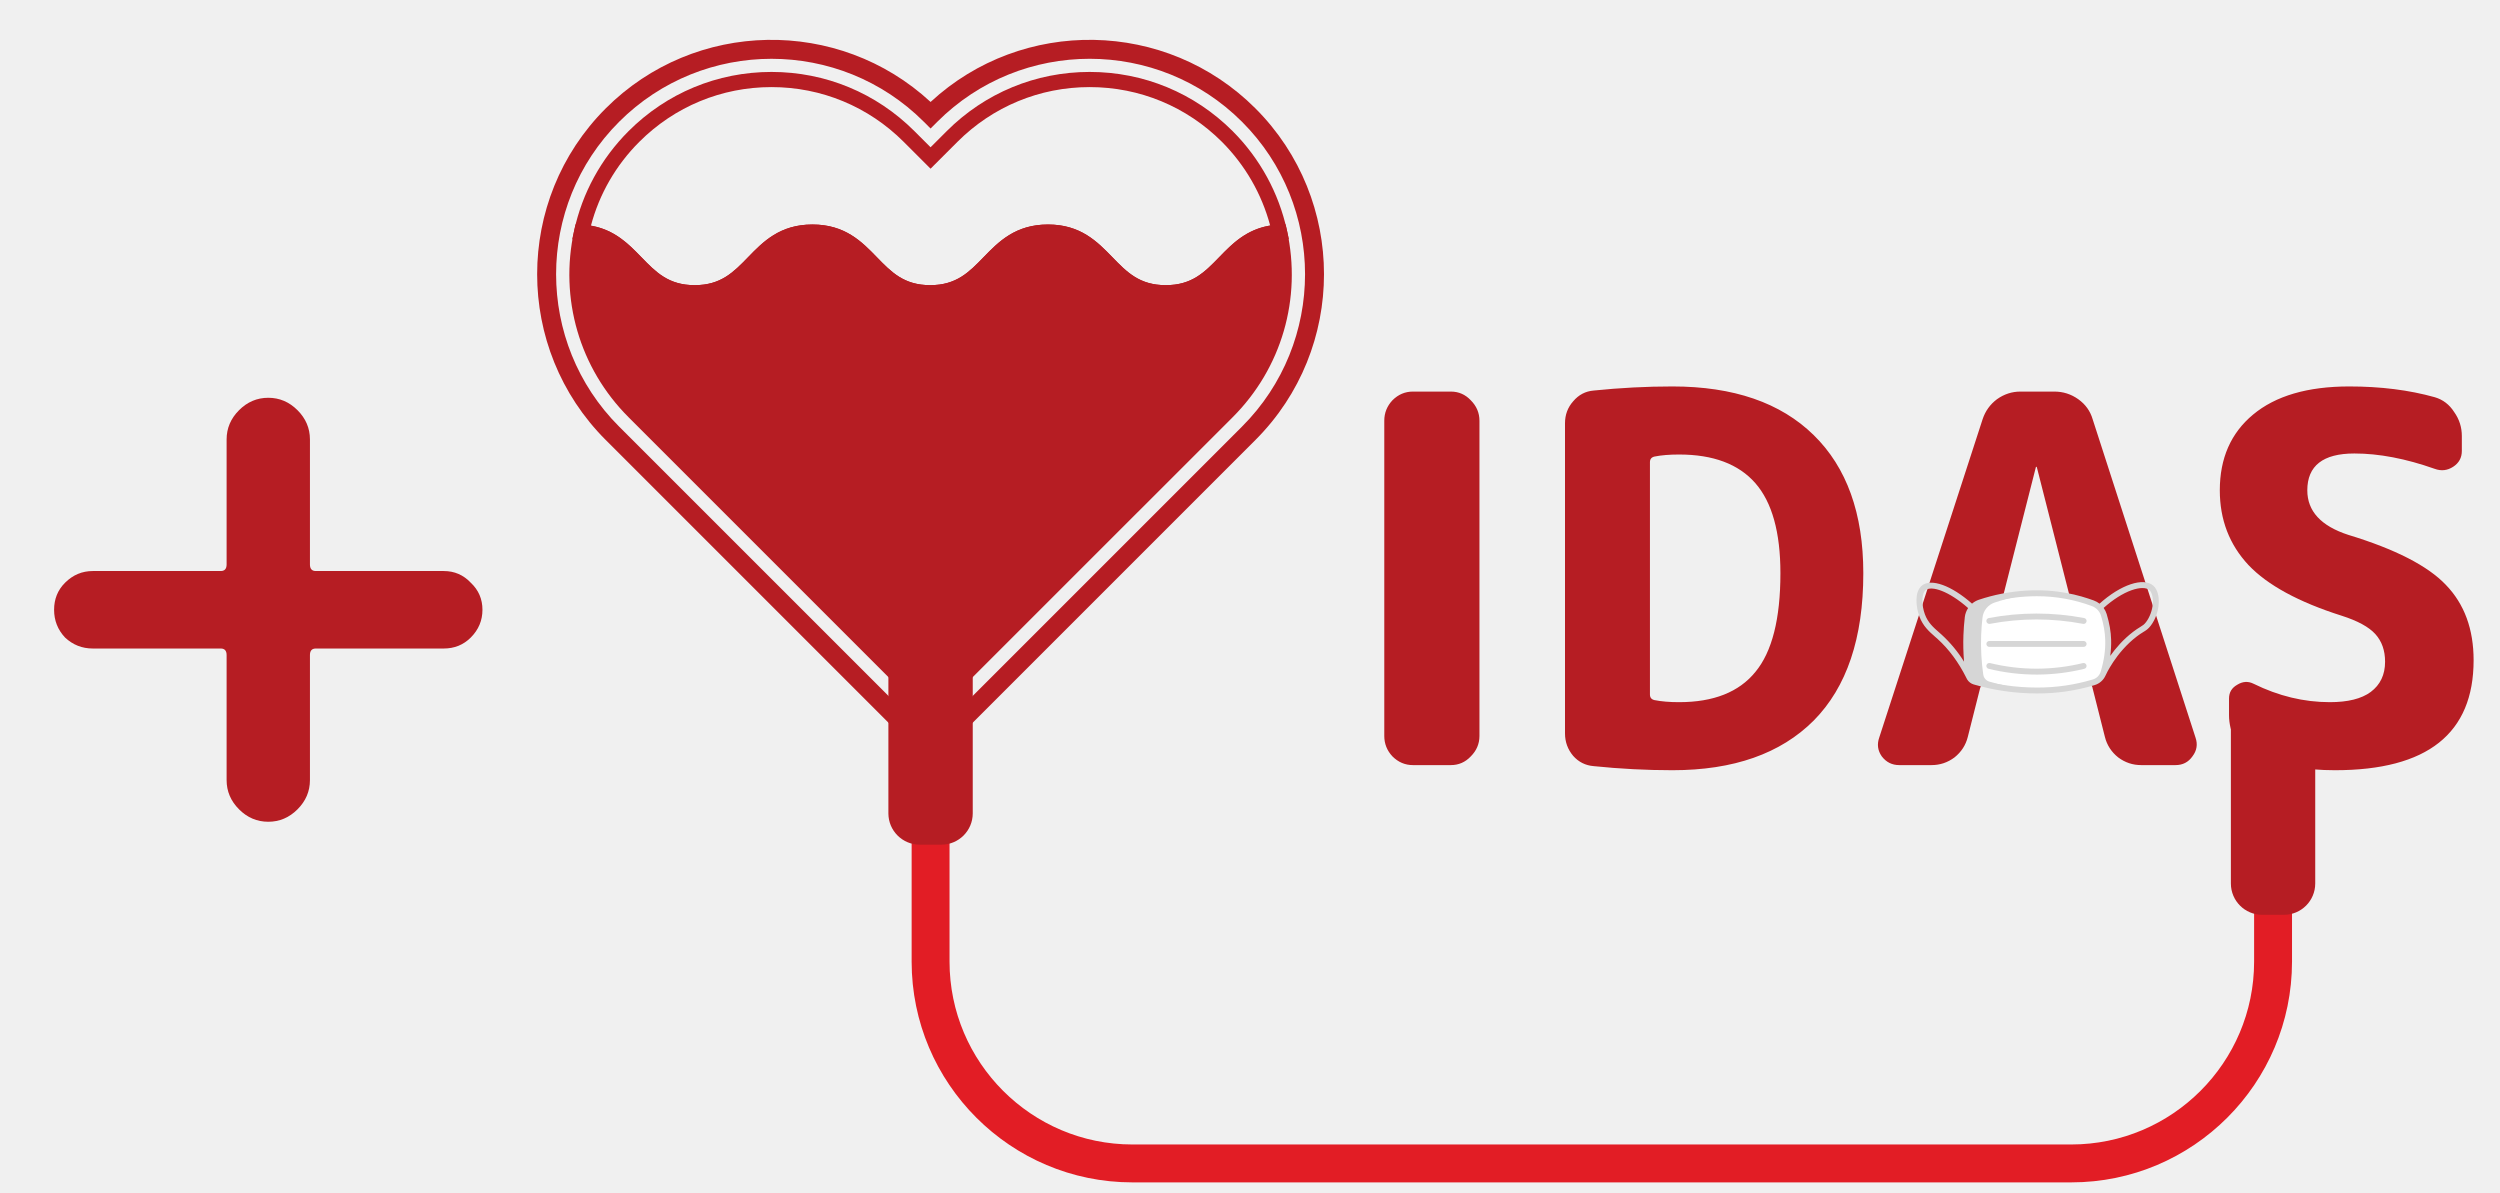
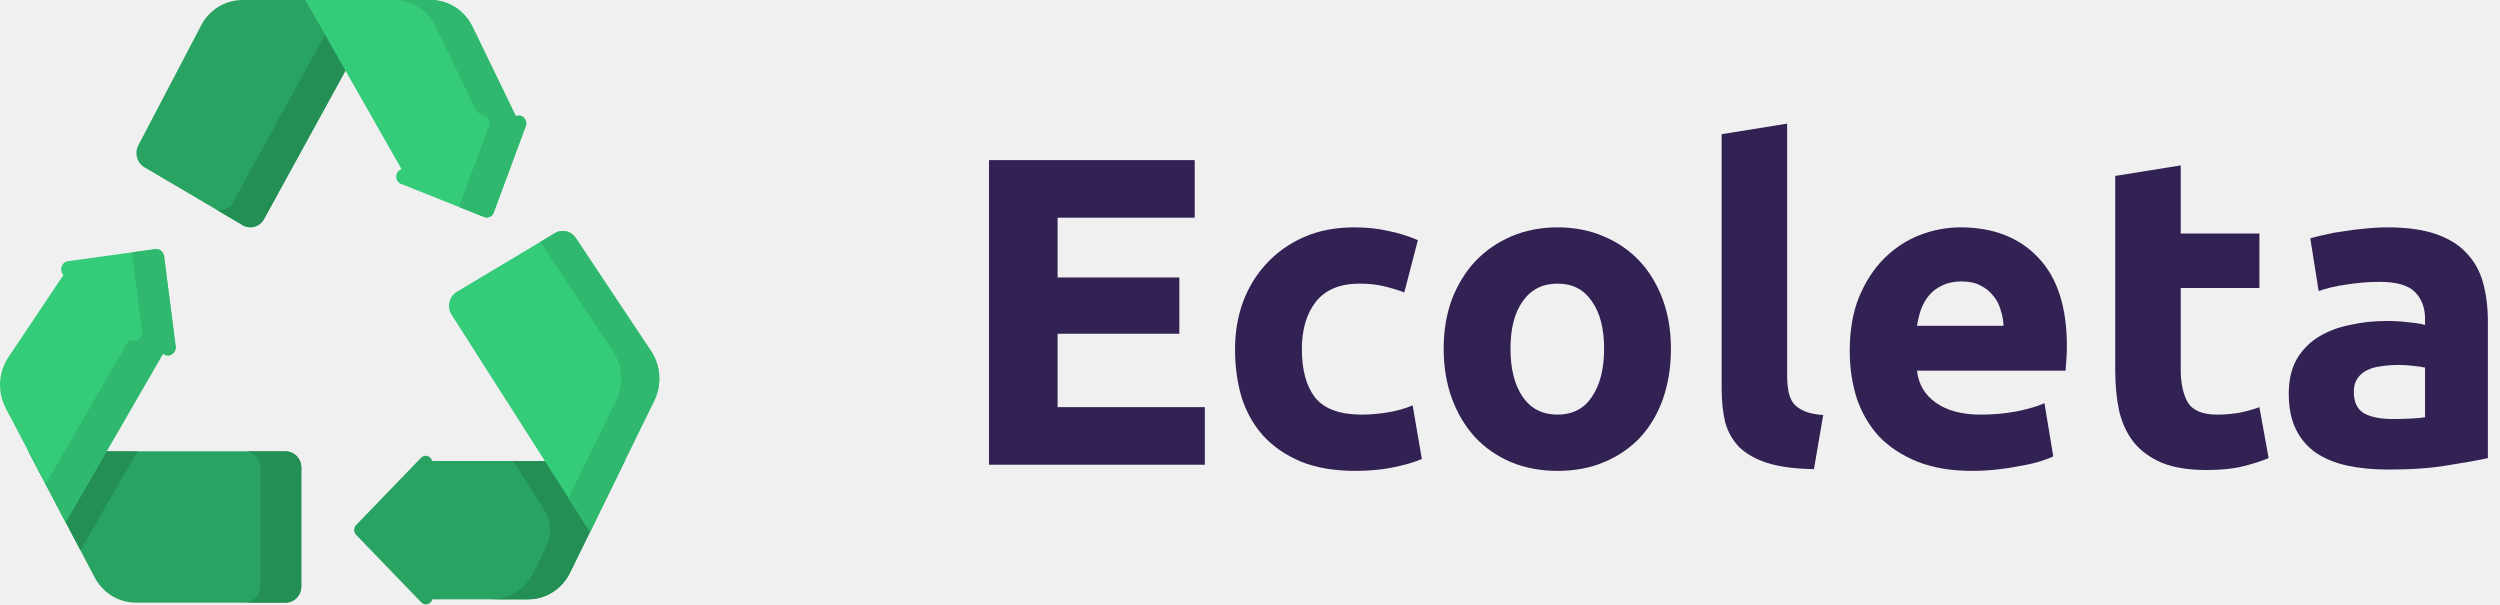
- <svg xmlns="http://www.w3.org/2000/svg" width="216" height="103" viewBox="0 0 216 103" fill="none">
-   <path d="M178.958 102.158H97.836C87.32 102.158 78.765 93.603 78.765 83.087V68.639H82.04V83.087C82.04 91.797 89.126 98.883 97.836 98.883H178.958C187.669 98.883 194.755 91.797 194.755 83.087V74.535H198.03V83.087C198.03 93.603 189.475 102.158 178.958 102.158Z" fill="#E21D25" />
-   <path d="M197.332 79.039H195.451C193.958 79.039 192.748 77.828 192.748 76.335V62.17H200.036V76.335C200.036 77.828 198.826 79.039 197.332 79.039Z" fill="#B61D23" />
-   <path d="M81.342 72.979H79.461C77.968 72.979 76.757 71.769 76.757 70.276V56.11H84.045V70.276C84.045 71.769 82.835 72.979 81.342 72.979" fill="#B61D23" />
-   <path d="M66.657 5.08C61.889 5.08 57.122 6.895 53.491 10.524C46.232 17.784 46.232 29.596 53.491 36.856L80.402 63.766L107.312 36.856C114.571 29.596 114.571 17.784 107.312 10.524C100.052 3.264 88.24 3.264 80.981 10.524L80.402 11.103L79.823 10.524C76.193 6.895 71.425 5.08 66.657 5.08ZM80.402 66.081L52.334 38.014C44.435 30.115 44.435 17.264 52.334 9.366C60.042 1.658 72.467 1.474 80.402 8.809C88.336 1.472 100.762 1.658 108.469 9.366C116.368 17.264 116.368 30.115 108.469 38.014L80.402 66.081Z" fill="#B61D23" />
-   <path d="M106.042 35.583L80.401 61.217L54.767 35.583C50.562 31.377 49.055 25.482 50.247 20.064C54.944 20.326 55.075 25.291 60.021 25.291C65.111 25.291 65.111 20.051 70.195 20.051C75.285 20.051 75.285 25.291 80.368 25.291C85.459 25.291 85.459 20.051 90.549 20.051C95.632 20.051 95.632 25.291 100.722 25.291C105.694 25.291 105.812 20.293 110.555 20.057C111.747 25.475 110.247 31.377 106.042 35.583" fill="#B61D23" />
-   <path d="M50.772 20.776C49.81 26.02 51.454 31.344 55.231 35.12L80.401 60.291L105.579 35.12C109.353 31.345 110.995 26.017 110.03 20.766C108.333 21.018 107.376 22.003 106.285 23.127C105 24.448 103.545 25.947 100.722 25.947C97.899 25.947 96.444 24.448 95.162 23.126C93.901 21.827 92.812 20.706 90.548 20.706C88.281 20.706 87.19 21.828 85.929 23.127C84.645 24.449 83.191 25.947 80.368 25.947C77.55 25.947 76.097 24.45 74.815 23.128C73.553 21.829 72.464 20.706 70.195 20.706C67.931 20.706 66.842 21.827 65.581 23.126C64.299 24.448 62.844 25.947 60.021 25.947C57.205 25.947 55.752 24.45 54.472 23.129C53.389 22.016 52.442 21.038 50.772 20.776ZM80.401 62.143L54.304 36.046C50.072 31.815 48.316 25.787 49.608 19.923L49.727 19.378L50.284 19.41C52.825 19.551 54.199 20.968 55.411 22.217C56.671 23.515 57.759 24.637 60.021 24.637C62.29 24.637 63.379 23.514 64.641 22.214C65.923 20.893 67.377 19.396 70.195 19.396C73.018 19.396 74.472 20.894 75.755 22.216C77.016 23.515 78.104 24.637 80.368 24.637C82.637 24.637 83.727 23.515 84.989 22.214C86.272 20.893 87.726 19.396 90.548 19.396C93.366 19.396 94.819 20.893 96.102 22.214C97.363 23.514 98.453 24.637 100.722 24.637C102.991 24.637 104.082 23.514 105.345 22.214C106.567 20.956 107.951 19.53 110.523 19.403L111.076 19.375L111.195 19.917C112.487 25.787 110.734 31.818 106.505 36.046L80.401 62.143" fill="#B61D23" />
-   <path d="M90.548 19.396C93.366 19.396 94.819 20.893 96.102 22.214C97.363 23.514 98.453 24.637 100.722 24.637C102.991 24.637 104.082 23.514 105.345 22.214C106.437 21.09 107.659 19.832 109.743 19.486C109.015 16.758 107.585 14.272 105.578 12.259C102.526 9.207 98.465 7.525 94.145 7.525C89.829 7.525 85.771 9.207 82.718 12.26L80.401 14.576L78.084 12.26C75.031 9.207 70.973 7.525 66.657 7.525C62.342 7.525 58.284 9.207 55.231 12.26C53.211 14.279 51.778 16.769 51.057 19.496C53.116 19.851 54.328 21.101 55.411 22.217C56.671 23.515 57.759 24.637 60.021 24.637C62.29 24.637 63.379 23.514 64.641 22.214C65.923 20.893 67.377 19.396 70.195 19.396C73.018 19.396 74.472 20.894 75.755 22.216C77.016 23.515 78.104 24.637 80.368 24.637C82.637 24.637 83.727 23.515 84.989 22.214C86.272 20.893 87.727 19.396 90.548 19.396ZM100.722 25.947C97.899 25.947 96.444 24.448 95.162 23.126C93.901 21.827 92.813 20.706 90.548 20.706C88.28 20.706 87.19 21.828 85.929 23.127C84.645 24.449 83.191 25.947 80.368 25.947C77.55 25.947 76.097 24.45 74.815 23.128C73.553 21.829 72.464 20.706 70.195 20.706C67.931 20.706 66.842 21.827 65.581 23.126C64.299 24.448 62.844 25.947 60.021 25.947C57.205 25.947 55.752 24.45 54.472 23.129C53.275 21.896 52.241 20.831 50.211 20.718L49.445 20.675L49.607 19.925C50.309 16.675 51.934 13.704 54.304 11.334C57.604 8.033 61.992 6.215 66.657 6.215C71.323 6.215 75.71 8.033 79.01 11.334L80.401 12.724L81.792 11.334C85.092 8.033 89.48 6.215 94.145 6.215C98.815 6.215 103.205 8.033 106.505 11.334C108.863 13.698 110.485 16.666 111.195 19.917L111.36 20.673L110.588 20.712C108.531 20.814 107.491 21.886 106.285 23.127C105.001 24.448 103.545 25.947 100.722 25.947" fill="#B61D23" />
-   <path d="M110.593 20.711L110.517 19.403C110.64 19.396 110.772 19.396 110.902 19.396V20.706C110.796 20.706 110.692 20.705 110.593 20.711" fill="#B61D23" />
-   <path d="M122.078 66.105C121.4 66.105 120.81 65.855 120.309 65.354C119.838 64.853 119.602 64.263 119.602 63.585V36.352C119.602 35.674 119.838 35.084 120.309 34.583C120.81 34.082 121.4 33.832 122.078 33.832H125.349C126.027 33.832 126.602 34.082 127.074 34.583C127.575 35.084 127.825 35.674 127.825 36.352V63.585C127.825 64.263 127.575 64.853 127.074 65.354C126.602 65.855 126.027 66.105 125.349 66.105H122.078ZM142.555 39.933V60.004C142.555 60.27 142.687 60.432 142.952 60.49C143.542 60.608 144.249 60.667 145.075 60.667C148.051 60.667 150.247 59.798 151.662 58.059C153.106 56.32 153.828 53.476 153.828 49.526C153.828 45.989 153.106 43.396 151.662 41.745C150.218 40.095 148.022 39.27 145.075 39.27C144.249 39.27 143.542 39.328 142.952 39.446C142.687 39.505 142.555 39.667 142.555 39.933ZM137.691 66.194C136.984 66.135 136.395 65.84 135.923 65.309C135.451 64.749 135.216 64.101 135.216 63.364V36.573C135.216 35.836 135.451 35.202 135.923 34.672C136.395 34.112 136.984 33.802 137.691 33.743C139.99 33.507 142.26 33.389 144.5 33.389C149.776 33.389 153.843 34.789 156.702 37.59C159.561 40.389 160.99 44.368 160.99 49.526C160.99 55.126 159.561 59.37 156.702 62.259C153.843 65.118 149.776 66.547 144.5 66.547C142.26 66.547 139.99 66.43 137.691 66.194ZM175.896 40.375L172.669 53.063C172.639 53.152 172.654 53.24 172.713 53.328C172.801 53.387 172.89 53.417 172.978 53.417H178.902C178.991 53.417 179.065 53.387 179.124 53.328C179.212 53.24 179.241 53.152 179.212 53.063L175.985 40.375C175.985 40.345 175.97 40.331 175.94 40.331C175.911 40.331 175.896 40.345 175.896 40.375ZM164.092 66.105C163.473 66.105 162.972 65.855 162.589 65.354C162.235 64.853 162.161 64.307 162.368 63.718L171.298 36.219C171.534 35.512 171.947 34.937 172.536 34.495C173.155 34.053 173.833 33.832 174.57 33.832H177.488C178.254 33.832 178.947 34.053 179.566 34.495C180.185 34.937 180.597 35.512 180.804 36.219L189.69 63.718C189.896 64.307 189.808 64.853 189.425 65.354C189.071 65.855 188.585 66.105 187.966 66.105H185.004C184.267 66.105 183.604 65.884 183.014 65.442C182.425 64.971 182.041 64.381 181.865 63.674L180.804 59.474C180.774 59.238 180.627 59.12 180.361 59.12H171.519C171.284 59.12 171.136 59.238 171.077 59.474L170.016 63.674C169.839 64.381 169.456 64.971 168.867 65.442C168.277 65.884 167.614 66.105 166.877 66.105H164.092ZM202.313 53.196C198.6 52.017 195.918 50.558 194.267 48.819C192.616 47.05 191.791 44.899 191.791 42.364C191.791 39.594 192.749 37.413 194.665 35.821C196.61 34.2 199.381 33.389 202.976 33.389C205.688 33.389 208.149 33.699 210.36 34.318C211.067 34.524 211.627 34.952 212.04 35.6C212.482 36.219 212.703 36.912 212.703 37.678V38.96C212.703 39.55 212.452 40.006 211.951 40.331C211.45 40.655 210.92 40.714 210.36 40.507C207.854 39.623 205.541 39.181 203.419 39.181C200.707 39.181 199.351 40.242 199.351 42.364C199.351 44.162 200.53 45.444 202.888 46.211C206.955 47.448 209.77 48.893 211.332 50.543C212.924 52.194 213.72 54.36 213.72 57.042C213.72 63.379 209.726 66.547 201.739 66.547C199.204 66.547 196.905 66.15 194.842 65.354C194.134 65.088 193.574 64.632 193.162 63.983C192.779 63.305 192.587 62.568 192.587 61.773V60.358C192.587 59.827 192.823 59.429 193.294 59.164C193.766 58.87 194.238 58.84 194.709 59.076C196.861 60.137 199.056 60.667 201.296 60.667C202.859 60.667 204.038 60.373 204.833 59.783C205.659 59.164 206.071 58.295 206.071 57.175C206.071 56.202 205.791 55.406 205.231 54.787C204.671 54.168 203.699 53.638 202.313 53.196Z" fill="#B61D23" />
-   <path d="M8.021 56.032C7.095 56.032 6.295 55.716 5.621 55.084C4.989 54.41 4.674 53.611 4.674 52.684C4.674 51.758 4.989 50.979 5.621 50.347C6.295 49.674 7.095 49.337 8.021 49.337H19.074C19.41 49.337 19.579 49.147 19.579 48.768V37.968C19.579 37 19.937 36.158 20.653 35.442C21.368 34.726 22.21 34.368 23.179 34.368C24.147 34.368 24.989 34.726 25.705 35.442C26.421 36.158 26.779 37 26.779 37.968V48.768C26.779 49.147 26.947 49.337 27.284 49.337H38.337C39.263 49.337 40.042 49.674 40.674 50.347C41.347 50.979 41.684 51.758 41.684 52.684C41.684 53.611 41.347 54.41 40.674 55.084C40.042 55.716 39.263 56.032 38.337 56.032H27.284C26.947 56.032 26.779 56.221 26.779 56.6V67.4C26.779 68.368 26.421 69.21 25.705 69.926C24.989 70.642 24.147 71 23.179 71C22.21 71 21.368 70.642 20.653 69.926C19.937 69.21 19.579 68.368 19.579 67.4V56.6C19.579 56.221 19.41 56.032 19.074 56.032H8.021Z" fill="#B61D23" />
-   <g clip-path="url(#clip0)">
-     <path d="M182.147 55.288C182.181 56.415 181.964 57.378 181.742 58.111C181.728 58.157 181.711 58.203 181.692 58.247C181.618 58.416 181.509 58.566 181.371 58.688C181.233 58.809 181.069 58.899 180.893 58.95C179.299 59.43 177.642 59.669 175.977 59.659C174.159 59.657 172.349 59.399 170.603 58.892C170.427 58.841 170.276 58.727 170.179 58.57C170.159 58.528 170.139 58.486 170.118 58.445C170.117 58.444 170.117 58.444 170.117 58.443C170.098 58.392 170.085 58.34 170.077 58.287C169.915 57.16 169.854 56.021 169.895 54.884C169.915 54.34 169.957 53.825 170.014 53.341C170.049 53.05 170.166 52.776 170.351 52.549C170.536 52.322 170.781 52.153 171.059 52.06C172.324 51.637 173.638 51.379 174.969 51.291C177.547 51.122 179.465 51.632 180.817 52.121C181.043 52.203 181.248 52.336 181.414 52.511C181.58 52.686 181.702 52.897 181.773 53.127C181.953 53.725 182.123 54.455 182.147 55.288Z" fill="white" />
-     <path d="M171.456 58.57C171.436 58.528 171.415 58.486 171.394 58.445C171.394 58.444 171.394 58.444 171.394 58.443C171.375 58.392 171.362 58.34 171.354 58.287C171.192 57.16 171.131 56.021 171.172 54.884C171.192 54.34 171.234 53.825 171.291 53.341C171.326 53.05 171.442 52.776 171.627 52.549C171.812 52.322 172.058 52.153 172.335 52.06C173.601 51.637 174.915 51.379 176.246 51.291C176.367 51.283 176.486 51.277 176.603 51.272C176.059 51.248 175.513 51.255 174.969 51.291C173.638 51.379 172.324 51.637 171.059 52.06C170.781 52.153 170.536 52.322 170.351 52.549C170.166 52.776 170.049 53.05 170.014 53.341C169.957 53.825 169.915 54.34 169.895 54.884C169.854 56.021 169.915 57.16 170.077 58.287C170.085 58.34 170.098 58.392 170.117 58.443C170.117 58.444 170.117 58.444 170.118 58.445C170.139 58.486 170.159 58.528 170.179 58.57C170.276 58.727 170.427 58.841 170.603 58.892C172.349 59.399 174.159 59.657 175.977 59.659C176.2 59.659 176.416 59.656 176.626 59.648C175.018 59.594 173.424 59.341 171.88 58.892C171.703 58.841 171.552 58.727 171.456 58.57V58.57Z" fill="#D6D6D6" />
-     <path d="M186.044 50.6C185.189 49.85 183.217 50.52 181.4 52.157C181.25 52.039 181.082 51.946 180.903 51.88C179.663 51.432 177.698 50.857 174.952 51.036C173.599 51.125 172.263 51.388 170.977 51.817C170.76 51.89 170.558 52.005 170.383 52.154C168.606 50.586 166.844 49.945 166.052 50.595C165.375 51.151 165.55 52.492 165.833 53.257C166.142 54.093 166.671 54.558 167.182 55.007C167.259 55.075 167.335 55.142 167.411 55.21C168.389 56.097 169.223 57.226 169.892 58.566C169.909 58.606 169.928 58.645 169.95 58.683C169.952 58.688 169.955 58.692 169.957 58.696L169.958 58.696C170.087 58.91 170.291 59.068 170.531 59.138C172.301 59.651 174.134 59.913 175.977 59.914H175.992C177.676 59.923 179.352 59.681 180.964 59.196C181.175 59.134 181.37 59.028 181.535 58.883C181.701 58.739 181.832 58.56 181.921 58.359C181.923 58.356 181.925 58.353 181.927 58.349C181.935 58.33 182.796 56.382 184.616 54.992C184.8 54.851 184.992 54.721 185.19 54.602C185.429 54.456 185.601 54.35 185.826 54.056C186.651 52.975 186.761 51.231 186.044 50.6V50.6ZM169.76 53.311C169.699 53.828 169.659 54.355 169.64 54.875C169.612 55.64 169.63 56.406 169.694 57.169C169.157 56.305 168.504 55.519 167.753 54.831C167.676 54.761 167.598 54.693 167.519 54.624C167.034 54.197 166.576 53.794 166.312 53.08C166.033 52.325 165.992 51.305 166.376 50.99C166.874 50.581 168.366 51.055 170.045 52.537C169.891 52.769 169.794 53.034 169.76 53.311V53.311ZM181.497 58.037C181.449 58.196 181.362 58.34 181.244 58.457C181.126 58.574 180.98 58.659 180.821 58.705C179.255 59.176 177.627 59.412 175.992 59.404H175.977C174.183 59.402 172.397 59.148 170.674 58.647C170.561 58.614 170.464 58.542 170.401 58.443C170.386 58.412 170.37 58.382 170.355 58.351C170.343 58.319 170.335 58.285 170.33 58.251C170.17 57.139 170.11 56.016 170.15 54.894C170.169 54.387 170.208 53.875 170.268 53.371C170.297 53.129 170.395 52.9 170.549 52.711C170.703 52.521 170.908 52.38 171.139 52.302C172.384 51.886 173.677 51.632 174.986 51.546C175.327 51.524 175.655 51.513 175.971 51.513C177.595 51.509 179.207 51.796 180.73 52.361C180.919 52.429 181.089 52.541 181.228 52.687C181.366 52.833 181.469 53.009 181.528 53.201C181.757 53.958 181.872 54.623 181.892 55.296C181.918 56.176 181.789 57.072 181.497 58.037V58.037ZM186.002 52.165C185.956 52.738 185.738 53.329 185.42 53.746C185.253 53.965 185.143 54.032 184.923 54.167C184.71 54.295 184.504 54.435 184.306 54.586C183.442 55.246 182.787 56.014 182.324 56.668C182.389 56.209 182.415 55.745 182.402 55.281C182.381 54.562 182.259 53.855 182.017 53.053C181.959 52.864 181.87 52.686 181.754 52.525C182.556 51.805 183.407 51.265 184.169 50.994C184.86 50.749 185.434 50.745 185.706 50.984C185.931 51.182 186.044 51.634 186.002 52.165V52.165Z" fill="#D6D6D6" />
-     <path d="M180.074 53.399C177.35 52.882 174.554 52.882 171.83 53.399C171.797 53.405 171.765 53.418 171.737 53.436C171.709 53.455 171.685 53.478 171.666 53.506C171.647 53.534 171.634 53.565 171.627 53.598C171.621 53.631 171.62 53.664 171.627 53.697C171.633 53.73 171.646 53.762 171.664 53.79C171.682 53.818 171.706 53.842 171.734 53.861C171.761 53.88 171.793 53.893 171.825 53.9C171.858 53.907 171.892 53.907 171.925 53.901C174.586 53.395 177.318 53.395 179.979 53.901C180.045 53.913 180.114 53.899 180.17 53.861C180.226 53.822 180.264 53.764 180.277 53.697C180.289 53.631 180.275 53.562 180.237 53.506C180.199 53.45 180.141 53.412 180.074 53.399V53.399Z" fill="#D6D6D6" />
-     <path d="M180.027 55.381H171.878C171.81 55.381 171.745 55.408 171.697 55.456C171.649 55.504 171.622 55.569 171.622 55.637C171.622 55.704 171.649 55.769 171.697 55.817C171.745 55.865 171.81 55.892 171.878 55.892H180.027C180.094 55.892 180.159 55.865 180.207 55.817C180.255 55.769 180.282 55.704 180.282 55.637C180.282 55.569 180.255 55.504 180.207 55.456C180.159 55.408 180.094 55.381 180.027 55.381V55.381Z" fill="#D6D6D6" />
-     <path d="M179.966 57.289C178.683 57.603 177.368 57.765 176.047 57.773C174.663 57.781 173.283 57.618 171.938 57.289C171.905 57.281 171.871 57.279 171.838 57.284C171.805 57.289 171.773 57.3 171.744 57.318C171.715 57.335 171.69 57.358 171.67 57.385C171.65 57.413 171.635 57.443 171.627 57.476C171.619 57.509 171.618 57.543 171.623 57.576C171.628 57.609 171.64 57.641 171.658 57.67C171.675 57.699 171.698 57.724 171.726 57.744C171.753 57.763 171.784 57.778 171.817 57.785C173.17 58.116 174.559 58.284 175.952 58.284C175.985 58.284 176.017 58.284 176.05 58.284C177.41 58.276 178.766 58.108 180.087 57.785C180.153 57.769 180.209 57.727 180.244 57.669C180.279 57.612 180.29 57.542 180.273 57.477C180.257 57.411 180.216 57.355 180.158 57.32C180.101 57.284 180.032 57.273 179.966 57.289V57.289Z" fill="#D6D6D6" />
-   </g>
-   <defs>
-     <clipPath id="clip0">
-       <rect width="21.79" height="21.79" fill="white" transform="translate(165.158 44.2105)" />
-     </clipPath>
-   </defs>
+ <svg xmlns="http://www.w3.org/2000/svg" width="182" height="44" viewBox="0 0 182 44" fill="none">
+   <path d="M72 33.832V11.656H86.976V15.848H76.992V20.2H85.856V24.296H76.992V29.64H87.712V33.832H72Z" fill="#322153" />
+   <path d="M89.911 25.416C89.911 24.2 90.103 23.059 90.487 21.992C90.893 20.904 91.469 19.965 92.215 19.176C92.962 18.365 93.869 17.725 94.935 17.256C96.002 16.787 97.218 16.552 98.583 16.552C99.479 16.552 100.301 16.637 101.047 16.808C101.794 16.957 102.519 17.181 103.223 17.48L102.231 21.288C101.783 21.117 101.293 20.968 100.759 20.84C100.226 20.712 99.629 20.648 98.967 20.648C97.559 20.648 96.503 21.085 95.799 21.96C95.117 22.835 94.775 23.987 94.775 25.416C94.775 26.931 95.095 28.104 95.735 28.936C96.397 29.768 97.538 30.184 99.159 30.184C99.735 30.184 100.354 30.131 101.015 30.024C101.677 29.917 102.285 29.747 102.839 29.512L103.511 33.416C102.957 33.651 102.263 33.853 101.431 34.024C100.599 34.195 99.682 34.28 98.679 34.28C97.143 34.28 95.821 34.056 94.711 33.608C93.602 33.139 92.685 32.509 91.959 31.72C91.255 30.931 90.733 30.003 90.391 28.936C90.071 27.848 89.911 26.675 89.911 25.416Z" fill="#322153" />
+   <path d="M121.643 25.384C121.643 26.707 121.451 27.923 121.067 29.032C120.683 30.12 120.128 31.059 119.403 31.848C118.677 32.616 117.803 33.213 116.779 33.64C115.776 34.067 114.645 34.28 113.387 34.28C112.149 34.28 111.019 34.067 109.995 33.64C108.992 33.213 108.128 32.616 107.403 31.848C106.677 31.059 106.112 30.12 105.707 29.032C105.301 27.923 105.099 26.707 105.099 25.384C105.099 24.061 105.301 22.856 105.707 21.768C106.133 20.68 106.709 19.752 107.435 18.984C108.181 18.216 109.056 17.619 110.059 17.192C111.083 16.765 112.192 16.552 113.387 16.552C114.603 16.552 115.712 16.765 116.715 17.192C117.739 17.619 118.613 18.216 119.339 18.984C120.064 19.752 120.629 20.68 121.035 21.768C121.44 22.856 121.643 24.061 121.643 25.384ZM116.779 25.384C116.779 23.912 116.48 22.76 115.883 21.928C115.307 21.075 114.475 20.648 113.387 20.648C112.299 20.648 111.456 21.075 110.859 21.928C110.261 22.76 109.963 23.912 109.963 25.384C109.963 26.856 110.261 28.029 110.859 28.904C111.456 29.757 112.299 30.184 113.387 30.184C114.475 30.184 115.307 29.757 115.883 28.904C116.48 28.029 116.779 26.856 116.779 25.384Z" fill="#322153" />
+   <path d="M132.056 34.152C130.67 34.131 129.539 33.981 128.664 33.704C127.811 33.427 127.128 33.043 126.616 32.552C126.126 32.04 125.784 31.432 125.592 30.728C125.422 30.003 125.336 29.192 125.336 28.296V9.768L130.104 9V27.336C130.104 27.763 130.136 28.147 130.2 28.488C130.264 28.829 130.382 29.117 130.552 29.352C130.744 29.587 131.011 29.779 131.352 29.928C131.694 30.077 132.152 30.173 132.728 30.216L132.056 34.152Z" fill="#322153" />
+   <path d="M134.661 25.544C134.661 24.051 134.885 22.749 135.333 21.64C135.803 20.509 136.411 19.571 137.157 18.824C137.904 18.077 138.757 17.512 139.717 17.128C140.699 16.744 141.701 16.552 142.725 16.552C145.115 16.552 147.003 17.288 148.389 18.76C149.776 20.211 150.469 22.355 150.469 25.192C150.469 25.469 150.459 25.779 150.437 26.12C150.416 26.44 150.395 26.728 150.373 26.984H139.557C139.664 27.965 140.123 28.744 140.933 29.32C141.744 29.896 142.832 30.184 144.197 30.184C145.072 30.184 145.925 30.109 146.757 29.96C147.611 29.789 148.304 29.587 148.837 29.352L149.477 33.224C149.221 33.352 148.88 33.48 148.453 33.608C148.027 33.736 147.547 33.843 147.013 33.928C146.501 34.035 145.947 34.12 145.349 34.184C144.752 34.248 144.155 34.28 143.557 34.28C142.043 34.28 140.72 34.056 139.589 33.608C138.48 33.16 137.552 32.552 136.805 31.784C136.08 30.995 135.536 30.067 135.173 29C134.832 27.933 134.661 26.781 134.661 25.544ZM145.861 23.72C145.84 23.315 145.765 22.92 145.637 22.536C145.531 22.152 145.349 21.811 145.093 21.512C144.859 21.213 144.549 20.968 144.165 20.776C143.803 20.584 143.344 20.488 142.789 20.488C142.256 20.488 141.797 20.584 141.413 20.776C141.029 20.947 140.709 21.181 140.453 21.48C140.197 21.779 139.995 22.131 139.845 22.536C139.717 22.92 139.621 23.315 139.557 23.72H145.861Z" fill="#322153" />
+   <path d="M153.989 12.808L158.757 12.04V17H164.485V20.968H158.757V26.888C158.757 27.891 158.927 28.691 159.269 29.288C159.631 29.885 160.346 30.184 161.413 30.184C161.925 30.184 162.447 30.141 162.981 30.056C163.535 29.949 164.037 29.811 164.485 29.64L165.157 33.352C164.581 33.587 163.941 33.789 163.237 33.96C162.533 34.131 161.669 34.216 160.645 34.216C159.343 34.216 158.266 34.045 157.413 33.704C156.559 33.341 155.877 32.851 155.365 32.232C154.853 31.592 154.49 30.824 154.277 29.928C154.085 29.032 153.989 28.04 153.989 26.952V12.808Z" fill="#322153" />
+   <path d="M174.174 30.504C174.644 30.504 175.092 30.493 175.519 30.472C175.945 30.451 176.286 30.419 176.543 30.376V26.76C176.351 26.717 176.062 26.675 175.678 26.632C175.294 26.589 174.942 26.568 174.622 26.568C174.174 26.568 173.748 26.6 173.342 26.664C172.958 26.707 172.617 26.803 172.318 26.952C172.02 27.101 171.785 27.304 171.615 27.56C171.444 27.816 171.358 28.136 171.358 28.52C171.358 29.267 171.604 29.789 172.094 30.088C172.606 30.365 173.3 30.504 174.174 30.504ZM173.79 16.552C175.198 16.552 176.372 16.712 177.311 17.032C178.249 17.352 178.996 17.811 179.55 18.408C180.126 19.005 180.532 19.731 180.767 20.584C181.001 21.437 181.118 22.387 181.118 23.432V33.352C180.436 33.501 179.487 33.672 178.271 33.864C177.054 34.077 175.582 34.184 173.854 34.184C172.767 34.184 171.775 34.088 170.879 33.896C170.004 33.704 169.246 33.395 168.606 32.968C167.966 32.52 167.476 31.944 167.134 31.24C166.793 30.536 166.622 29.672 166.622 28.648C166.622 27.667 166.814 26.835 167.199 26.152C167.604 25.469 168.137 24.925 168.799 24.52C169.46 24.115 170.217 23.827 171.071 23.656C171.924 23.464 172.809 23.368 173.727 23.368C174.345 23.368 174.889 23.4 175.358 23.464C175.849 23.507 176.244 23.571 176.543 23.656V23.208C176.543 22.397 176.297 21.747 175.807 21.256C175.316 20.765 174.463 20.52 173.246 20.52C172.436 20.52 171.636 20.584 170.846 20.712C170.057 20.819 169.374 20.979 168.799 21.192L168.19 17.352C168.468 17.267 168.809 17.181 169.215 17.096C169.641 16.989 170.1 16.904 170.59 16.84C171.081 16.755 171.593 16.691 172.127 16.648C172.681 16.584 173.236 16.552 173.79 16.552Z" fill="#322153" />
+   <path d="M14.642 1.85L10.067 10.586C9.772 11.15 9.966 11.855 10.505 12.172L17.668 16.392C18.214 16.714 18.908 16.516 19.218 15.95L27.974 0.001H17.64C16.389 0.001 15.239 0.71 14.642 1.85Z" fill="#29A361" />
+   <path d="M27.974 0L19.218 15.95C18.907 16.515 18.214 16.714 17.668 16.392L15.798 15.291C16.254 15.367 16.728 15.15 16.97 14.71L25.047 0H27.974Z" fill="#248F55" />
+   <path d="M37.555 8.459L34.4 1.949C33.821 0.755 32.641 0.001 31.351 0.001H22.228L29.233 12.317C29.21 12.327 29.187 12.338 29.164 12.349C28.723 12.554 28.741 13.209 29.192 13.389L35.241 15.796C35.521 15.908 35.836 15.762 35.943 15.472L38.275 9.18C38.447 8.714 37.995 8.265 37.555 8.459Z" fill="#34CB79" />
+   <path d="M38.275 9.179L35.943 15.472C35.836 15.763 35.521 15.908 35.241 15.796L33.41 15.067L35.592 9.179C35.716 8.845 35.518 8.52 35.234 8.435C34.963 8.353 34.732 8.17 34.606 7.909L31.716 1.949C31.138 0.755 29.959 0 28.669 0H31.351C32.641 0 33.82 0.755 34.399 1.949L37.555 8.459C37.995 8.265 38.447 8.714 38.275 9.179Z" fill="#2FB86E" />
+   <path d="M31.459 33.559C31.374 33.198 30.924 33.043 30.65 33.328L25.922 38.227C25.734 38.422 25.734 38.739 25.922 38.934L30.668 43.853C30.941 44.135 31.386 43.984 31.476 43.629H38.455C39.74 43.629 40.916 42.881 41.497 41.693L45.479 33.559H31.459V33.559Z" fill="#29A361" />
+   <path d="M37.351 33.559L39.614 37.108C40.125 37.91 40.182 38.935 39.762 39.793L38.831 41.694C38.251 42.881 37.075 43.629 35.79 43.629H38.455C39.739 43.629 40.916 42.881 41.497 41.694L45.479 33.559H37.351V33.559Z" fill="#248F55" />
+   <path d="M21.935 42.694V34.036C21.935 33.385 21.426 32.857 20.798 32.857H2.068L6.888 42.028C7.486 43.165 8.635 43.872 9.884 43.872H20.798C21.426 43.872 21.935 43.345 21.935 42.694Z" fill="#29A361" />
+   <path d="M10.011 32.858L5.852 40.057L2.068 32.858H10.011Z" fill="#248F55" />
+   <path d="M21.935 34.036V42.694C21.935 43.345 21.426 43.872 20.798 43.872H17.815C18.443 43.872 18.952 43.345 18.952 42.694V34.036C18.952 33.385 18.443 32.858 17.815 32.858H20.798C21.426 32.858 21.935 33.385 21.935 34.036Z" fill="#248F55" />
+   <path d="M12.785 25.207L11.944 18.647C11.902 18.323 11.615 18.095 11.302 18.138L4.948 19.013C4.469 19.079 4.291 19.682 4.619 20.018L0.609 26.008C-0.127 27.106 -0.201 28.54 0.416 29.714L4.78 38.017L11.865 25.751C11.868 25.753 11.87 25.755 11.873 25.757C12.277 26.075 12.851 25.728 12.785 25.207Z" fill="#34CB79" />
+   <path d="M11.873 25.757C11.87 25.755 11.868 25.753 11.866 25.751L4.78 38.016L3.322 35.244L9.09 25.259L9.25 24.982C9.337 24.83 9.508 24.765 9.675 24.798C9.676 24.799 9.677 24.799 9.678 24.799C10.033 24.865 10.398 24.558 10.344 24.136L9.605 18.371L11.302 18.138C11.614 18.095 11.902 18.323 11.944 18.646L12.785 25.207C12.852 25.729 12.277 26.075 11.873 25.757Z" fill="#2FB86E" />
+   <path d="M47.396 25.557L41.91 17.32C41.574 16.814 40.919 16.662 40.406 16.968L33.257 21.244C32.69 21.583 32.516 22.348 32.877 22.914L42.955 38.715L47.631 29.164C48.197 28.008 48.106 26.624 47.396 25.557Z" fill="#34CB79" />
+   <path d="M47.63 29.165L42.954 38.715L41.386 36.255L44.857 29.164C45.423 28.008 45.333 26.624 44.622 25.557L39.331 17.612L40.406 16.969C40.919 16.661 41.574 16.814 41.91 17.32L47.396 25.557C48.107 26.624 48.196 28.009 47.63 29.165Z" fill="#2FB86E" />
</svg>
